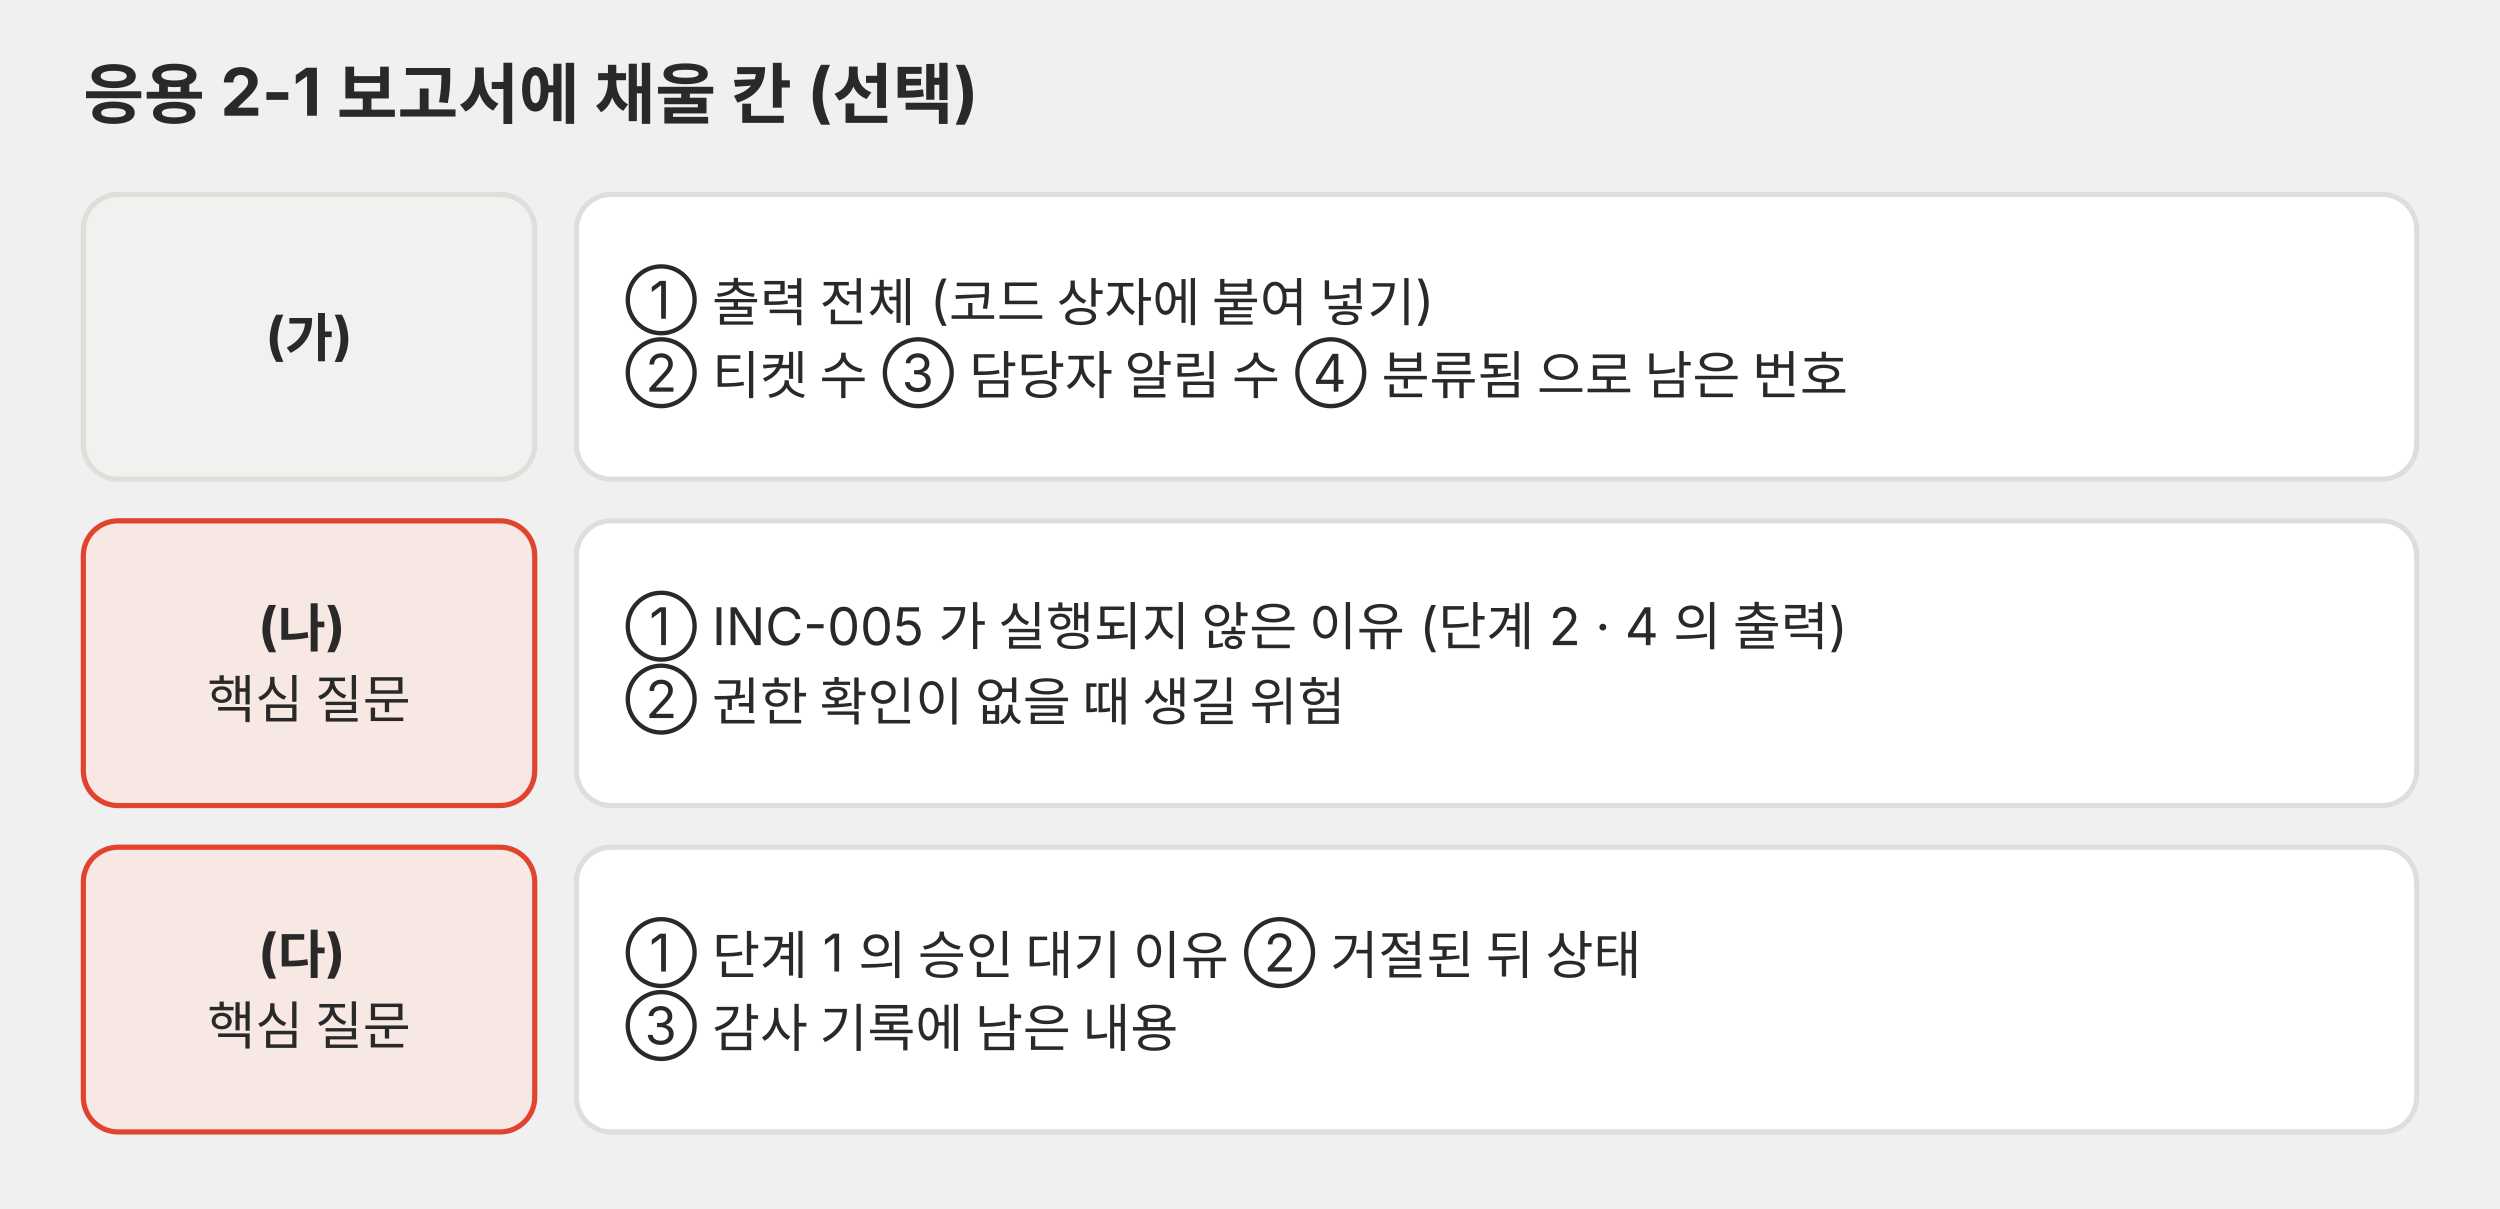
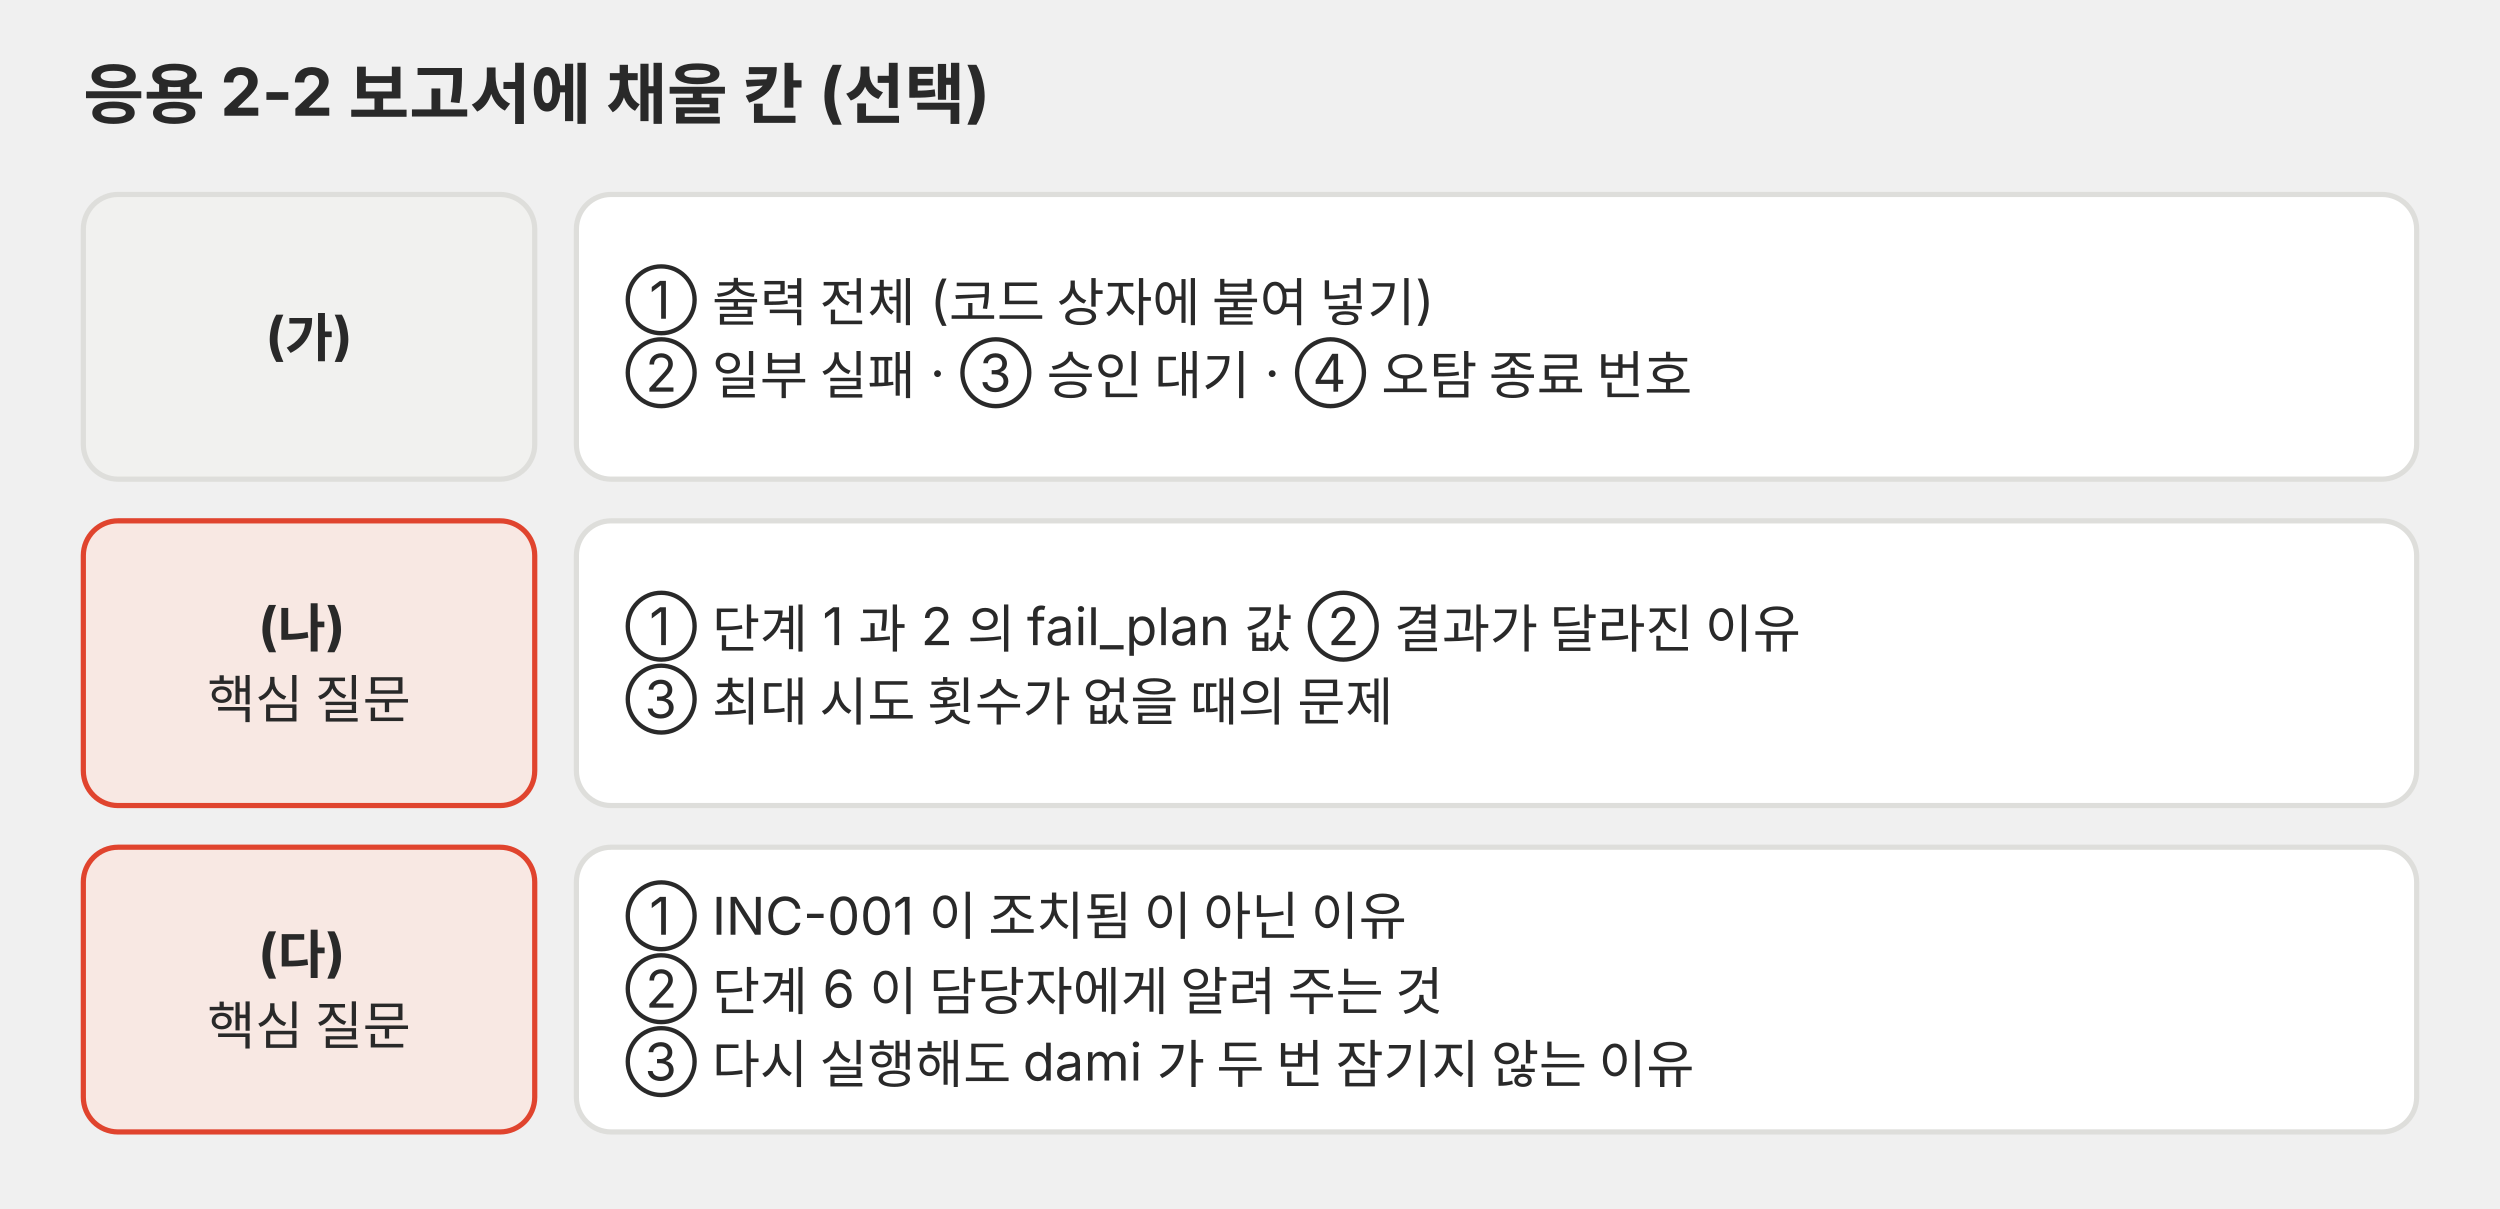
<svg xmlns="http://www.w3.org/2000/svg" viewBox="0 0 720 348" role="img">
  <defs>
-     <marker id="a-p05" viewBox="0 0 10 10" refX="9" refY="5" markerWidth="7" markerHeight="7" orient="auto-start-reverse">
+     <marker id="a-p06" viewBox="0 0 10 10" refX="9" refY="5" markerWidth="7" markerHeight="7" orient="auto-start-reverse">
      <path d="M0,0 L10,5 L0,10 z" fill="#666660" />
    </marker>
  </defs>
  <g font-family="Pretendard, 'Noto Sans KR', -apple-system, 'Segoe UI', sans-serif">
-     <text x="24" y="34" font-size="19" fill="#292929" font-weight="700">응용 2-1 보고서에 채울 칸 (선택)</text>
+     <text x="24" y="34" font-size="19" fill="#292929" font-weight="700">응용 2-2 보고서에 채울 칸 (선택)</text>
    <rect x="24" y="56" width="130" height="82" rx="10" fill="#f1f1ef" stroke="#dededb" stroke-width="1.5" />
    <text x="89.0" y="102.2" font-size="15" text-anchor="middle" fill="#292929">
      <tspan x="89.0" dy="0" font-weight="700">(가)</tspan>
    </text>
    <rect x="166" y="56" width="530" height="82" rx="10" fill="#ffffff" stroke="#dededb" stroke-width="1.5" />
    <text x="180.0" y="91.8" font-size="15" text-anchor="start" fill="#292929">
      <tspan x="180.0" dy="0">① 출력 전체 (코드 상자에 붙여 넣기)</tspan>
-       <tspan x="180.0" dy="21">② 티켓 수   ③ 담당자 알림 수   ④ 분류됨 으로 남은 번호</tspan>
+       <tspan x="180.0" dy="21">② 일부 실패 · ③ 승인 대기 · ④ 오탐 종료 번호</tspan>
    </text>
    <rect x="24" y="150" width="130" height="82" rx="10" fill="#f8e8e3" stroke="#e0442e" stroke-width="1.5" />
    <text x="89.0" y="185.8" font-size="15" text-anchor="middle" fill="#292929">
      <tspan x="89.0" dy="0" font-weight="700">(나)</tspan>
      <tspan x="89.0" dy="21">핵심 질문</tspan>
    </text>
    <rect x="166" y="150" width="530" height="82" rx="10" fill="#ffffff" stroke="#dededb" stroke-width="1.5" />
    <text x="180.0" y="185.8" font-size="15" text-anchor="start" fill="#292929">
-       <tspan x="180.0" dy="0">① INC-005 가 실행되지 않은 이유 (단계 2 · 4 의 출력)</tspan>
-       <tspan x="180.0" dy="21">② 권한 확인이 없을 때 생길 위험</tspan>
+       <tspan x="180.0" dy="0">① 단계 1 과 2 의 fail_plan 값   ② 결과가 달라진 이유</tspan>
+       <tspan x="180.0" dy="21">③ 최대 시도 횟수가 없을 때의 문제</tspan>
    </text>
    <rect x="24" y="244" width="130" height="82" rx="10" fill="#f8e8e3" stroke="#e0442e" stroke-width="1.5" />
    <text x="89.0" y="279.8" font-size="15" text-anchor="middle" fill="#292929">
      <tspan x="89.0" dy="0" font-weight="700">(다)</tspan>
      <tspan x="89.0" dy="21">핵심 질문</tspan>
    </text>
    <rect x="166" y="244" width="530" height="82" rx="10" fill="#ffffff" stroke="#dededb" stroke-width="1.5" />
-     <text x="180.0" y="279.8" font-size="15" text-anchor="start" fill="#292929">
-       <tspan x="180.0" dy="0">① 단계 1 의 승인 대기 이유   ② 거절된 뒤 상태</tspan>
-       <tspan x="180.0" dy="21">③ 감사 기록에 남은 내용</tspan>
+     <text x="180.0" y="269.2" font-size="15" text-anchor="start" fill="#292929">
+       <tspan x="180.0" dy="0">① INC-001 이 조치됨 이 아닌 이유</tspan>
+       <tspan x="180.0" dy="21">② 단계 6 이 담당자에게 알려 주는 것</tspan>
+       <tspan x="180.0" dy="21">③ 다시 실행해도 dami 가 두 번 잠기지 않는 이유</tspan>
    </text>
  </g>
</svg>
